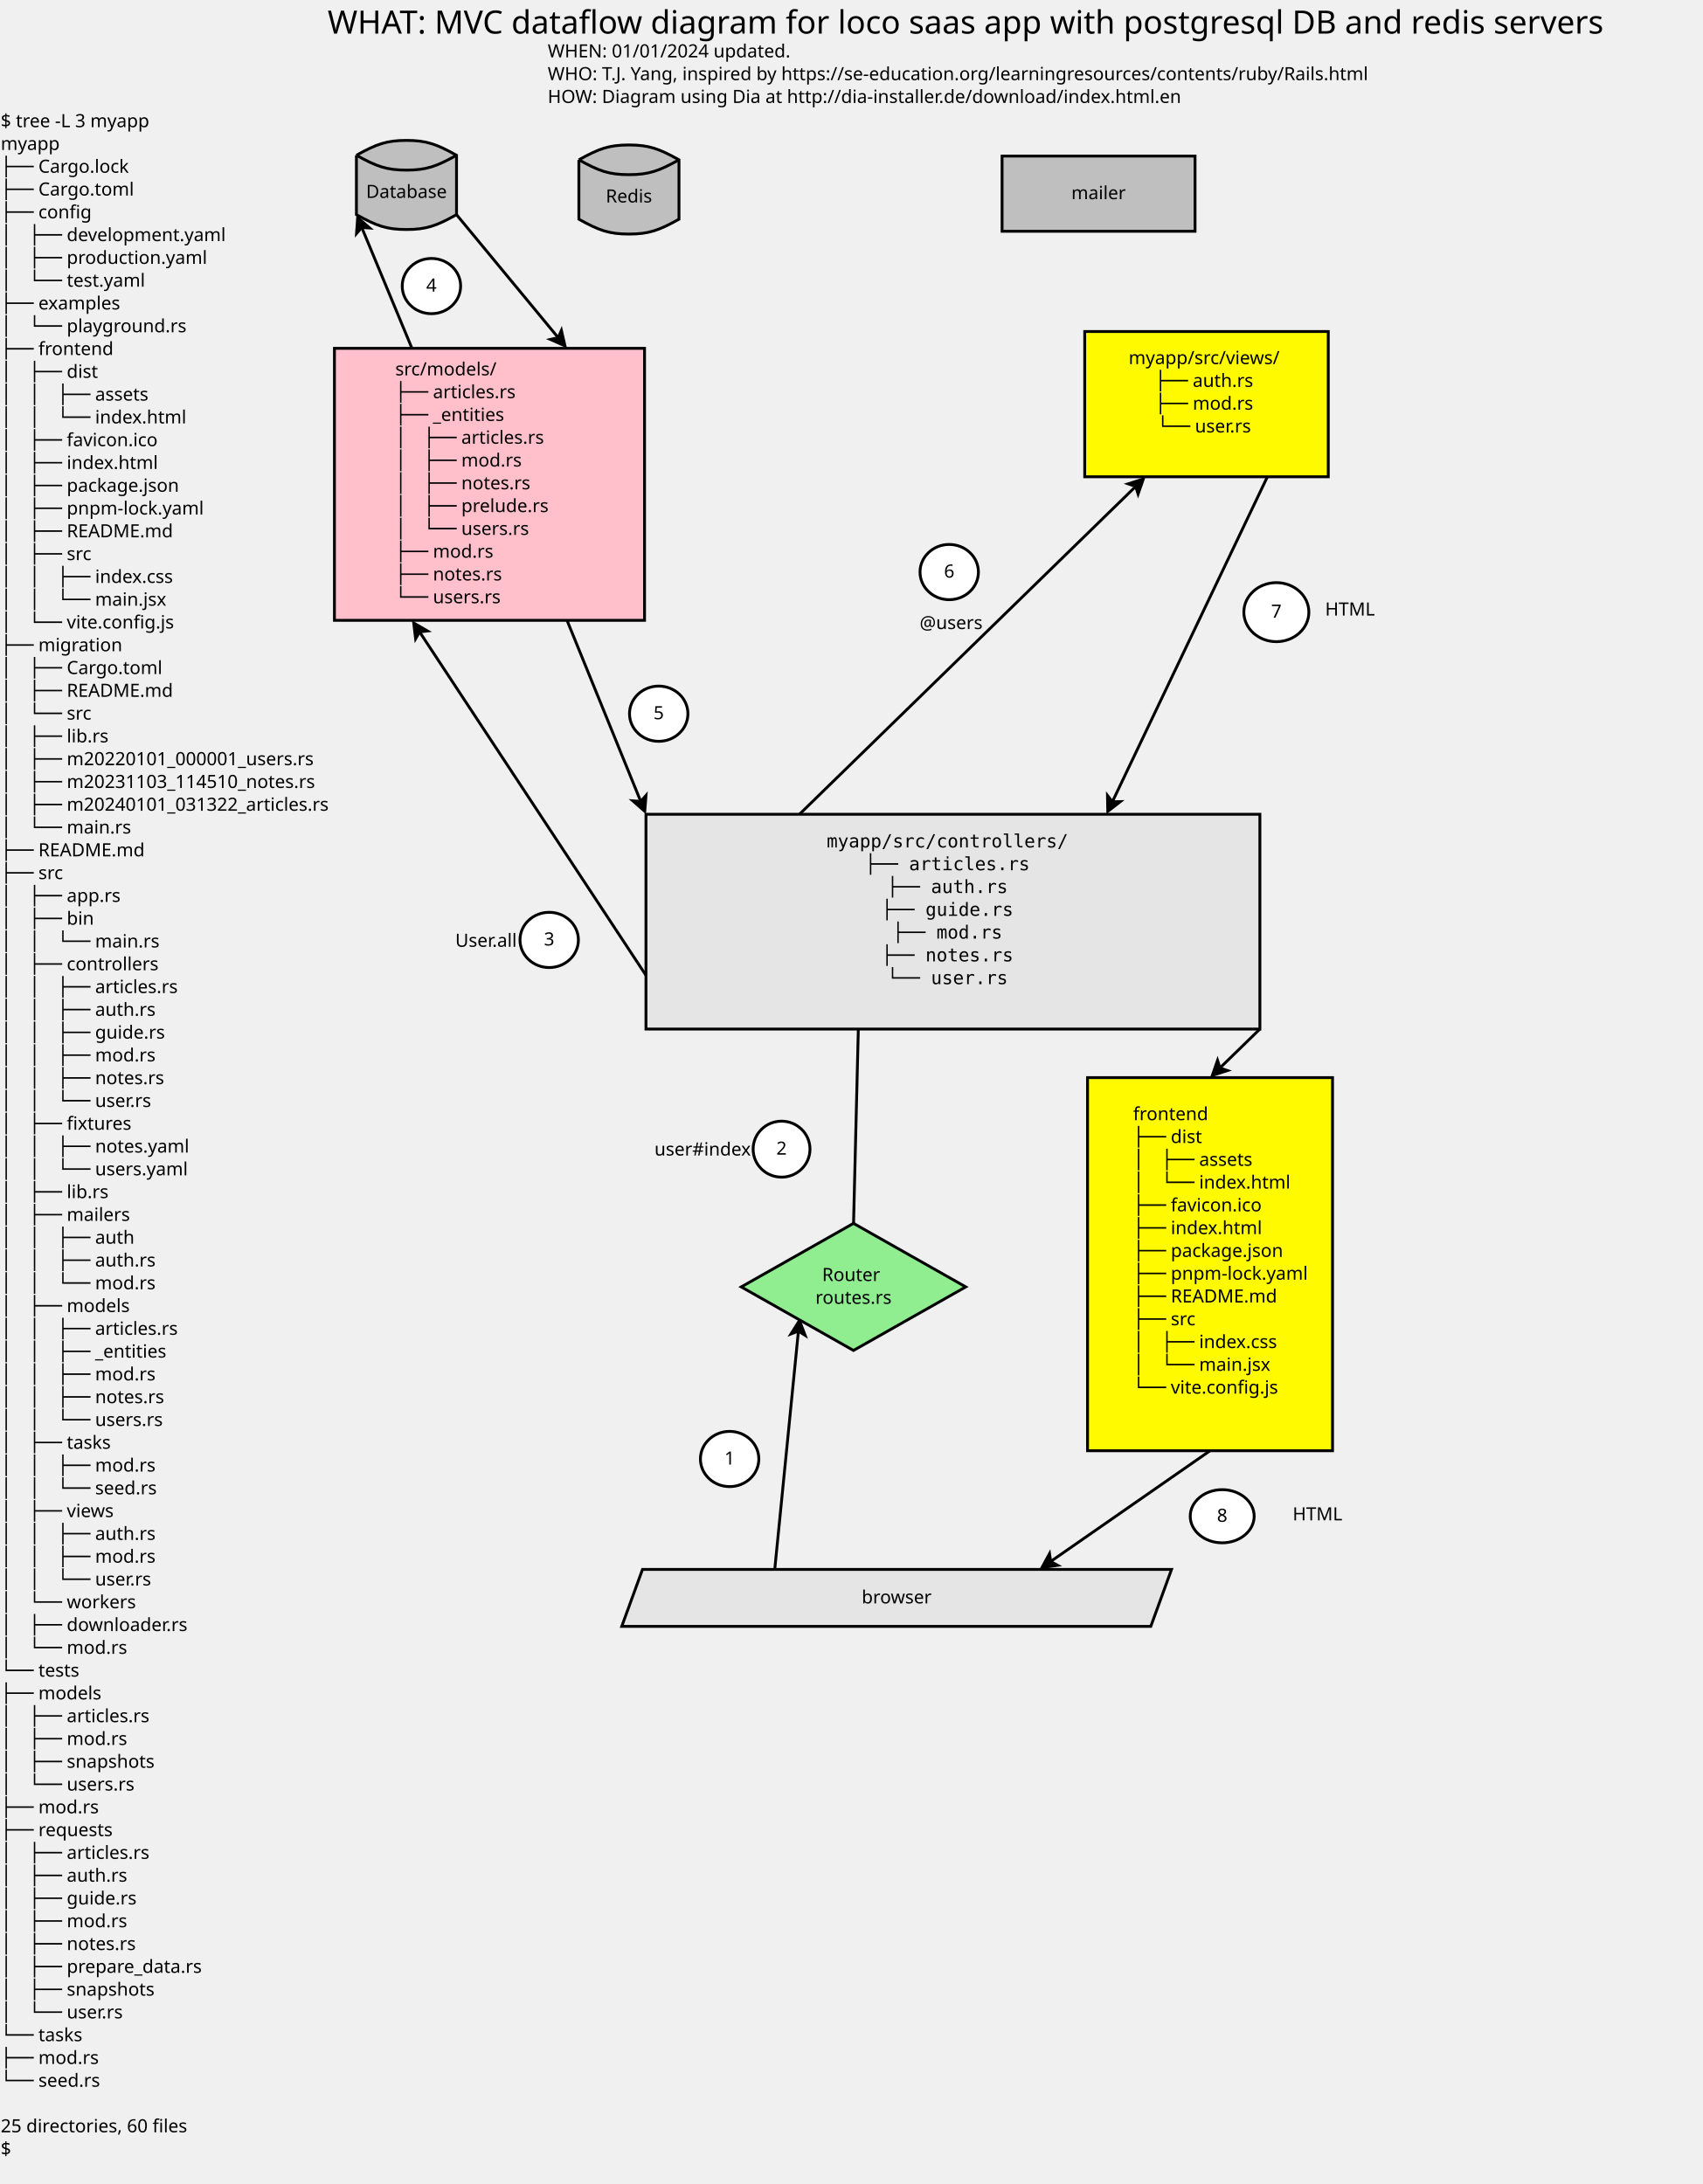
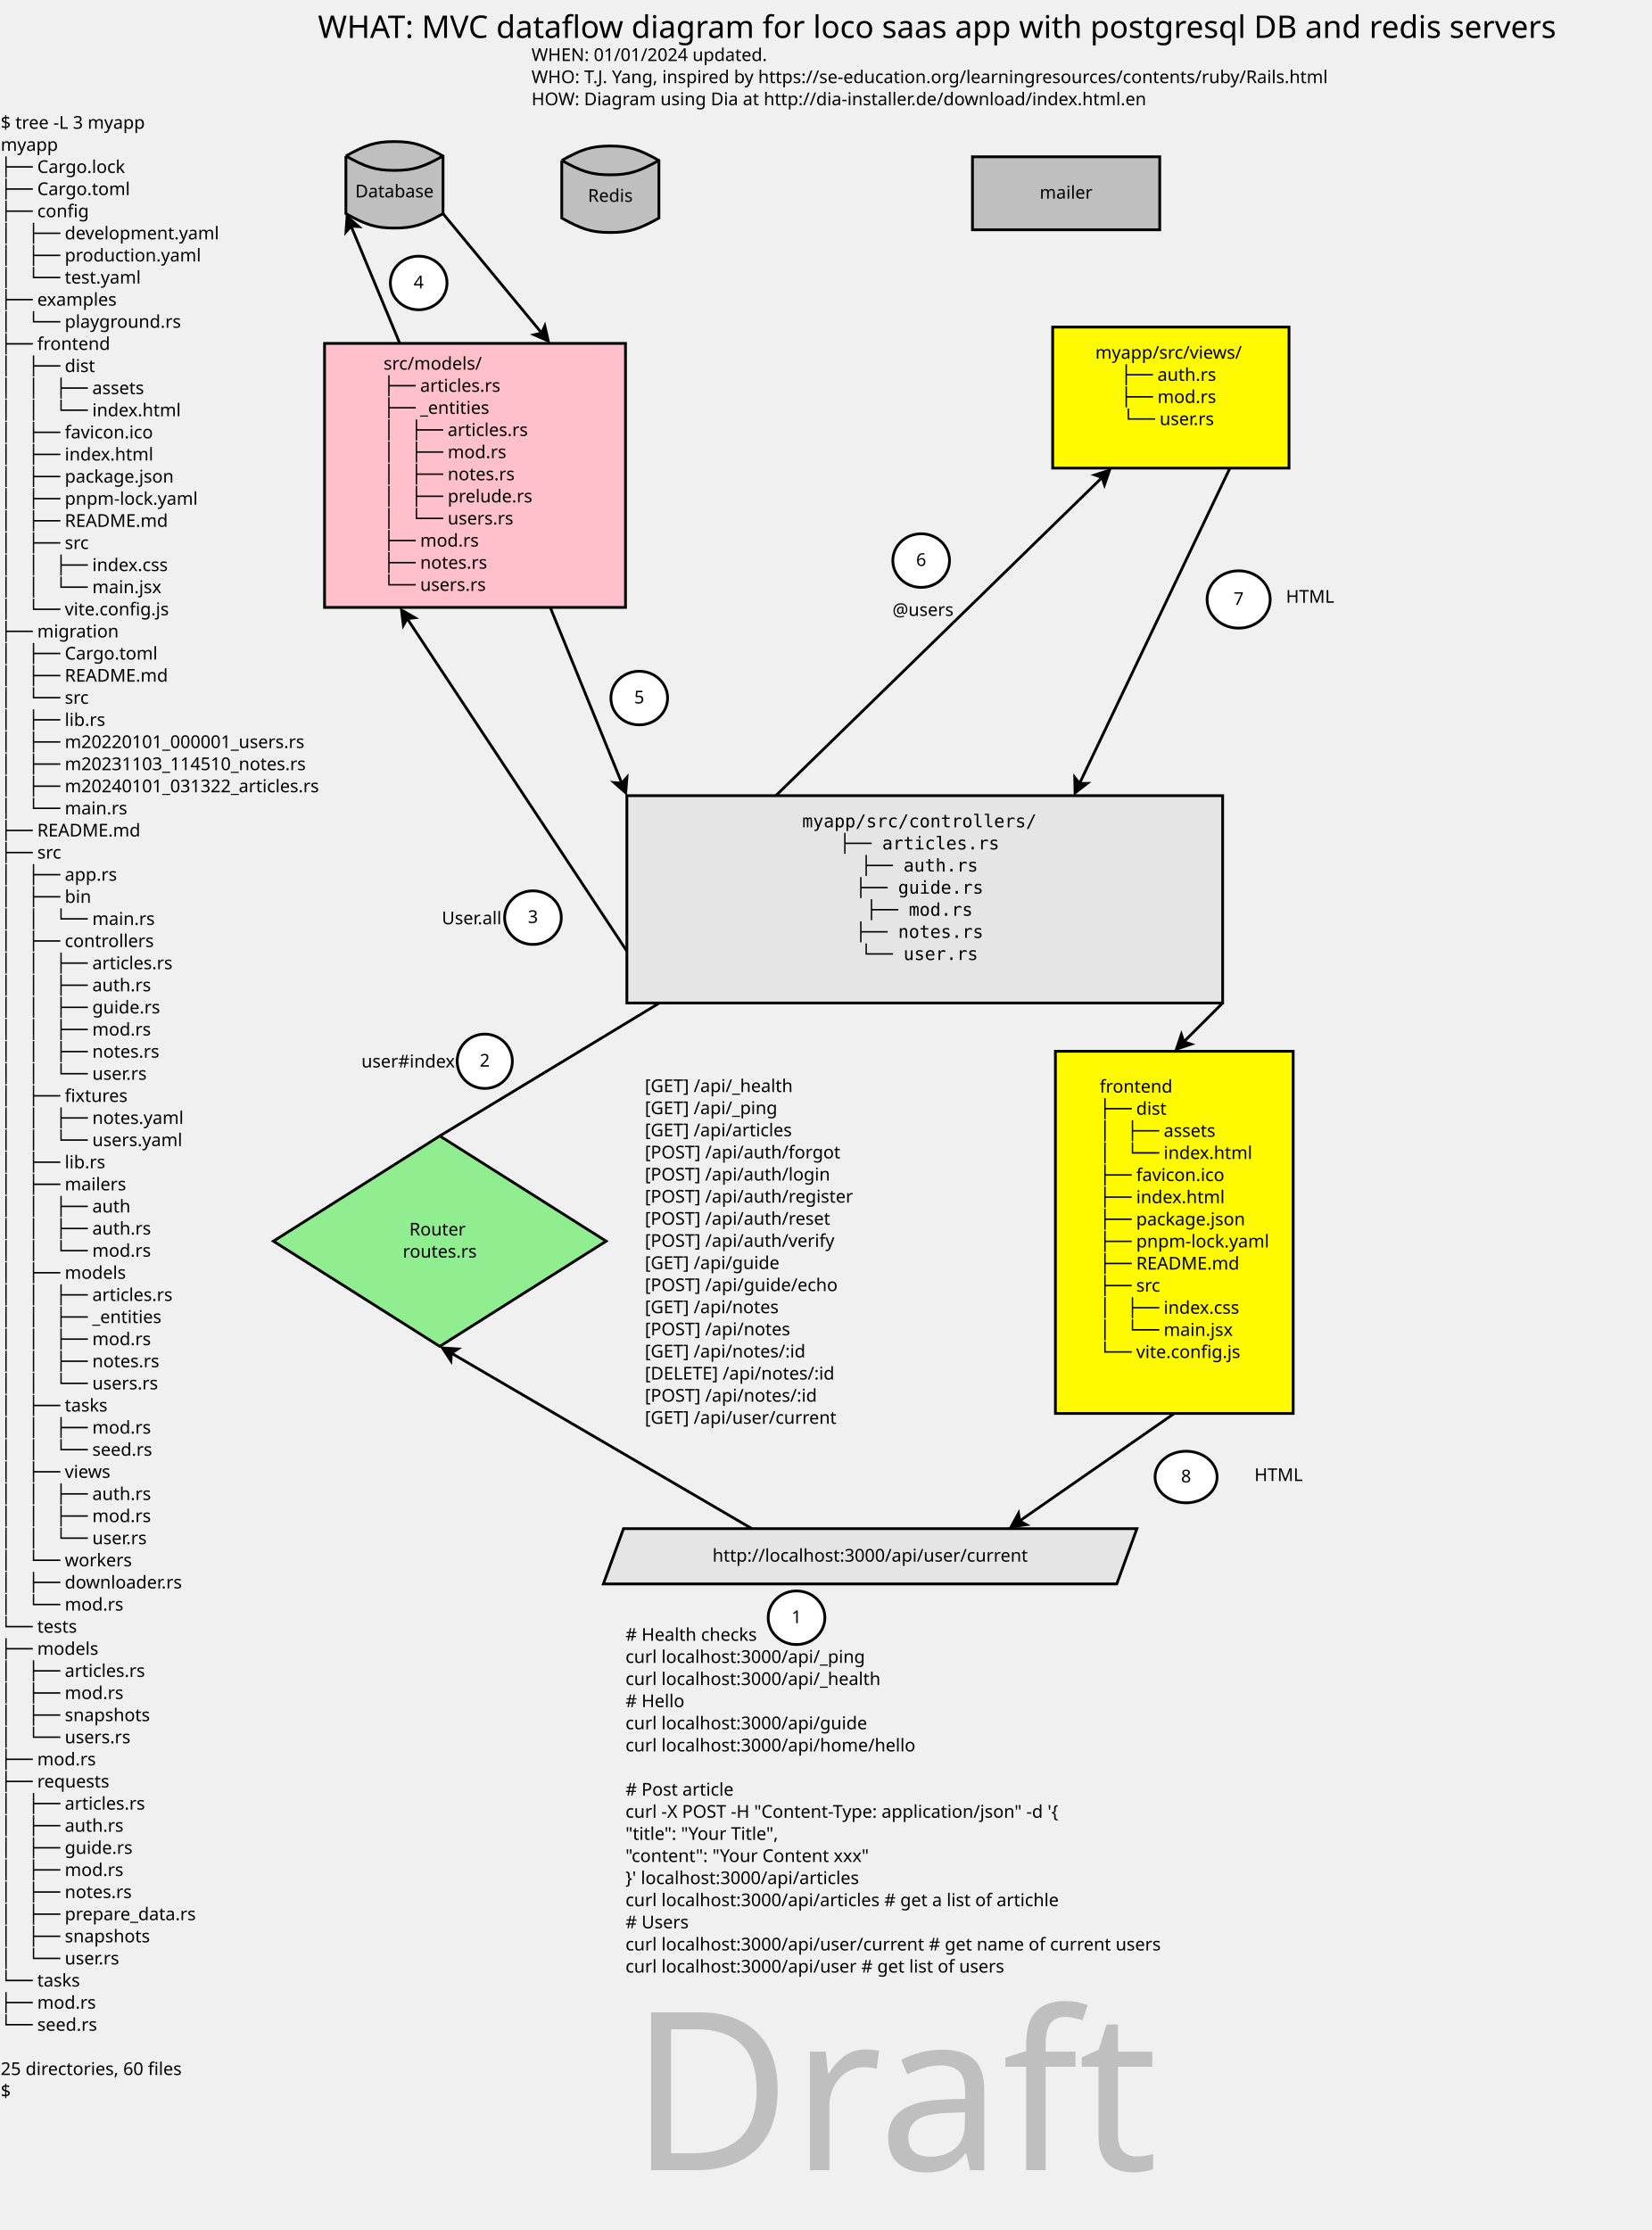
- <svg xmlns="http://www.w3.org/2000/svg" width="60cm" height="77cm" viewBox="156 84 1195 1530">
+ <svg xmlns="http://www.w3.org/2000/svg" width="60cm" height="81cm" viewBox="156 84 1195 1602">
  <g>
    <path style="fill: #bfbfbf" d="M 406.226 191.228 C 420.281,183.407 427.308,180.8 441.363,180.8 C 455.418,180.8 462.446,183.407 476.5,191.228 L 476.5,232.94 C 462.446,240.762 455.418,243.369 441.363,243.369 C 427.308,243.369 420.281,240.762 406.226,232.94 L 406.226,191.228z" />
    <path style="fill: none; fill-opacity:0; stroke-width: 2; stroke: #000000" d="M 406.226 191.228 C 420.281,183.407 427.308,180.8 441.363,180.8 C 455.418,180.8 462.446,183.407 476.5,191.228 L 476.5,232.94 C 462.446,240.762 455.418,243.369 441.363,243.369 C 427.308,243.369 420.281,240.762 406.226,232.94 L 406.226,191.228" />
    <path style="fill: none; fill-opacity:0; stroke-width: 2; stroke: #000000" d="M 406.226 191.228 C 420.281,199.049 427.308,201.656 441.363,201.656 C 455.418,201.656 462.446,199.049 476.5,191.228" />
    <text font-size="12.8" style="fill: #000000;text-anchor:middle;font-family:sans-serif;font-style:normal;font-weight:normal" x="441.363" y="221.18">
      <tspan x="441.363" y="221.18">Database</tspan>
    </text>
  </g>
  <g>
-     <line style="fill: none; fill-opacity:0; stroke-width: 2; stroke: #000000" x1="699.912" y1="1184.24" x2="716.522" y2="1016.9" />
-     <polygon style="fill: #000000" points="717.263,1009.43 721.251,1019.88 716.522,1016.9 711.3,1018.89 " />
-     <polygon style="fill: none; fill-opacity:0; stroke-width: 2; stroke: #000000" points="717.263,1009.43 721.251,1019.88 716.522,1016.9 711.3,1018.89 " />
+     <line style="fill: none; fill-opacity:0; stroke-width: 2; stroke: #000000" x1="699.912" y1="1184.24" x2="482.547" y2="1057.3" />
+     <polygon style="fill: #000000" points="476.071,1053.52 487.228,1054.24 482.547,1057.3 482.185,1062.88 " />
+     <polygon style="fill: none; fill-opacity:0; stroke-width: 2; stroke: #000000" points="476.071,1053.52 487.228,1054.24 482.547,1057.3 482.185,1062.88 " />
  </g>
  <g>
    <line style="fill: none; fill-opacity:0; stroke-width: 2; stroke: #000000" x1="445.218" y1="326.8" x2="409.961" y2="241.931" />
    <polygon style="fill: #000000" points="407.084,235.005 415.538,242.322 409.961,241.931 406.303,246.158 " />
    <polygon style="fill: none; fill-opacity:0; stroke-width: 2; stroke: #000000" points="407.084,235.005 415.538,242.322 409.961,241.931 406.303,246.158 " />
  </g>
  <g>
-     <line style="fill: none; fill-opacity:0; stroke-width: 2; stroke: #000000" x1="755.186" y1="943.162" x2="760.261" y2="736.533" />
-     <polygon style="fill: #000000" points="760.445,729.035 765.198,739.155 760.261,736.533 755.201,738.91 " />
-     <polygon style="fill: none; fill-opacity:0; stroke-width: 2; stroke: #000000" points="760.445,729.035 765.198,739.155 760.261,736.533 755.201,738.91 " />
-   </g>
-   <g>
-     <rect style="fill: #e5e5e5" x="609.5" y="653.984" width="431" height="150.816" />
-     <rect style="fill: none; fill-opacity:0; stroke-width: 2; stroke: #000000" x="609.5" y="653.984" width="431" height="150.816" />
-     <text font-size="12.8" style="fill: #000000;text-anchor:middle;font-family:Consolas;font-style:normal;font-weight:normal" x="825" y="677.273">
-       <tspan x="825" y="677.273">myapp/src/controllers/</tspan>
-       <tspan x="825" y="693.273">     ├── articles.rs</tspan>
-       <tspan x="825" y="709.273"> ├── auth.rs</tspan>
-       <tspan x="825" y="725.273">  ├── guide.rs</tspan>
-       <tspan x="825" y="741.273">├── mod.rs</tspan>
-       <tspan x="825" y="757.273">  ├── notes.rs</tspan>
-       <tspan x="825" y="773.273"> └── user.rs</tspan>
-       <tspan x="825" y="789.273" />
+     <line style="fill: none; fill-opacity:0; stroke-width: 2; stroke: #000000" x1="474.14" y1="900.162" x2="752.171" y2="731.842" />
+     <polygon style="fill: #000000" points="758.587,727.958 752.622,737.414 752.171,731.842 747.443,728.86 " />
+     <polygon style="fill: none; fill-opacity:0; stroke-width: 2; stroke: #000000" points="758.587,727.958 752.622,737.414 752.171,731.842 747.443,728.86 " />
+   </g>
+   <g>
+     <rect style="fill: #e5e5e5" x="609.5" y="653.984" width="431" height="150" />
+     <rect style="fill: none; fill-opacity:0; stroke-width: 2; stroke: #000000" x="609.5" y="653.984" width="431" height="150" />
+     <text font-size="12.8" style="fill: #000000;text-anchor:middle;font-family:Consolas;font-style:normal;font-weight:normal" x="825" y="676.865">
+       <tspan x="825" y="676.865">myapp/src/controllers/</tspan>
+       <tspan x="825" y="692.865">     ├── articles.rs</tspan>
+       <tspan x="825" y="708.865"> ├── auth.rs</tspan>
+       <tspan x="825" y="724.865">  ├── guide.rs</tspan>
+       <tspan x="825" y="740.865">├── mod.rs</tspan>
+       <tspan x="825" y="756.865">  ├── notes.rs</tspan>
+       <tspan x="825" y="772.865"> └── user.rs</tspan>
+       <tspan x="825" y="788.865" />
    </text>
  </g>
  <g>
    <rect style="fill: #fffa00" x="917.528" y="314.996" width="170.972" height="102" />
    <rect style="fill: none; fill-opacity:0; stroke-width: 2; stroke: #000000" x="917.528" y="314.996" width="170.972" height="102" />
    <text font-size="12.8" style="fill: #000000;text-anchor:middle;font-family:sans-serif;font-style:normal;font-weight:normal" x="1003.01" y="337.877">
      <tspan x="1003.01" y="337.877">myapp/src/views/</tspan>
      <tspan x="1003.01" y="353.877">├── auth.rs</tspan>
      <tspan x="1003.01" y="369.877">├── mod.rs</tspan>
      <tspan x="1003.01" y="385.877">└── user.rs</tspan>
      <tspan x="1003.01" y="401.877" />
    </text>
  </g>
  <g>
-     <polygon style="fill: #90ee90" points="755.187,941.237 833.994,985.86 755.187,1030.48 676.38,985.86 " />
-     <polygon style="fill: none; fill-opacity:0; stroke-width: 2; stroke: #000000" points="755.187,941.237 833.994,985.86 755.187,1030.48 676.38,985.86 " />
-     <text font-size="12.8" style="fill: #000000;text-anchor:middle;font-family:sans-serif;font-style:normal;font-weight:normal" x="755.187" y="981.741">
-       <tspan x="755.187" y="981.741">Router</tspan>
-       <tspan x="755.187" y="997.741">routes.rs</tspan>
+     <polygon style="fill: #90ee90" points="474.14,900.162 594.5,976.277 474.14,1052.39 353.78,976.277 " />
+     <polygon style="fill: none; fill-opacity:0; stroke-width: 2; stroke: #000000" points="474.14,900.162 594.5,976.277 474.14,1052.39 353.78,976.277 " />
+     <text font-size="12.8" style="fill: #000000;text-anchor:middle;font-family:sans-serif;font-style:normal;font-weight:normal" x="474.14" y="972.158">
+       <tspan x="474.14" y="972.158">Router</tspan>
+       <tspan x="474.14" y="988.158">routes.rs</tspan>
    </text>
  </g>
  <g>
    <line style="fill: none; fill-opacity:0; stroke-width: 2; stroke: #000000" x1="1005.5" y1="1100.9" x2="893.612" y2="1178.68" />
    <polygon style="fill: #000000" points="887.454,1182.96 892.811,1173.15 893.612,1178.68 898.519,1181.36 " />
    <polygon style="fill: none; fill-opacity:0; stroke-width: 2; stroke: #000000" points="887.454,1182.96 892.811,1173.15 893.612,1178.68 898.519,1181.36 " />
  </g>
  <g>
    <line style="fill: none; fill-opacity:0; stroke-width: 2; stroke: #000000" x1="717.25" y1="653.984" x2="953.302" y2="423.793" />
    <polygon style="fill: #000000" points="958.671,418.557 955.003,429.118 953.302,423.793 948.021,421.959 " />
    <polygon style="fill: none; fill-opacity:0; stroke-width: 2; stroke: #000000" points="958.671,418.557 955.003,429.118 953.302,423.793 948.021,421.959 " />
  </g>
  <g>
    <line style="fill: none; fill-opacity:0; stroke-width: 2; stroke: #000000" x1="1045.76" y1="416.996" x2="936.941" y2="645.196" />
    <polygon style="fill: #000000" points="933.712,651.966 933.503,640.787 936.941,645.196 942.53,645.091 " />
    <polygon style="fill: none; fill-opacity:0; stroke-width: 2; stroke: #000000" points="933.712,651.966 933.503,640.787 936.941,645.196 942.53,645.091 " />
  </g>
  <g>
-     <line style="fill: none; fill-opacity:0; stroke-width: 2; stroke: #000000" x1="609.5" y1="767.096" x2="450.575" y2="525.93" />
-     <polygon style="fill: #000000" points="446.448,519.667 456.126,525.266 450.575,525.93 447.776,530.768 " />
-     <polygon style="fill: none; fill-opacity:0; stroke-width: 2; stroke: #000000" points="446.448,519.667 456.126,525.266 450.575,525.93 447.776,530.768 " />
-   </g>
-   <g>
-     <ellipse style="fill: #ffffff" cx="668.226" cy="1106.7" rx="20.498" ry="19.387" />
-     <ellipse style="fill: none; fill-opacity:0; stroke-width: 2; stroke: #000000" cx="668.226" cy="1106.7" rx="20.498" ry="19.387" />
-     <text font-size="12.8" style="fill: #000000;text-anchor:middle;font-family:sans-serif;font-style:normal;font-weight:normal" x="668.226" y="1110.59">
-       <tspan x="668.226" y="1110.59">1</tspan>
+     <line style="fill: none; fill-opacity:0; stroke-width: 2; stroke: #000000" x1="609.5" y1="766.484" x2="450.584" y2="525.924" />
+     <polygon style="fill: #000000" points="446.451,519.666 456.134,525.254 450.584,525.924 447.791,530.765 " />
+     <polygon style="fill: none; fill-opacity:0; stroke-width: 2; stroke: #000000" points="446.451,519.666 456.134,525.254 450.584,525.924 447.791,530.765 " />
+   </g>
+   <g>
+     <ellipse style="fill: #ffffff" cx="732.226" cy="1248.7" rx="20.498" ry="19.387" />
+     <ellipse style="fill: none; fill-opacity:0; stroke-width: 2; stroke: #000000" cx="732.226" cy="1248.7" rx="20.498" ry="19.387" />
+     <text font-size="12.8" style="fill: #000000;text-anchor:middle;font-family:sans-serif;font-style:normal;font-weight:normal" x="732.226" y="1252.59">
+       <tspan x="732.226" y="1252.59">1</tspan>
    </text>
  </g>
  <g>
    <ellipse style="fill: #ffffff" cx="458.886" cy="283.082" rx="20.498" ry="19.387" />
    <ellipse style="fill: none; fill-opacity:0; stroke-width: 2; stroke: #000000" cx="458.886" cy="283.082" rx="20.498" ry="19.387" />
    <text font-size="12.8" style="fill: #000000;text-anchor:middle;font-family:sans-serif;font-style:normal;font-weight:normal" x="458.886" y="286.963">
      <tspan x="458.886" y="286.963">4</tspan>
    </text>
  </g>
  <g>
    <ellipse style="fill: #ffffff" cx="618.444" cy="583.37" rx="20.498" ry="19.387" />
    <ellipse style="fill: none; fill-opacity:0; stroke-width: 2; stroke: #000000" cx="618.444" cy="583.37" rx="20.498" ry="19.387" />
    <text font-size="12.8" style="fill: #000000;text-anchor:middle;font-family:sans-serif;font-style:normal;font-weight:normal" x="618.444" y="587.251">
      <tspan x="618.444" y="587.251">5</tspan>
    </text>
  </g>
  <g>
    <polygon style="fill: #e5e5e5" points="607.059,1184.24 978.47,1184.24 963.911,1224.24 592.5,1224.24 " />
    <polygon style="fill: none; fill-opacity:0; stroke-width: 2; stroke: #000000" points="607.059,1184.24 978.47,1184.24 963.911,1224.24 592.5,1224.24 " />
    <text font-size="12.8" style="fill: #000000;text-anchor:middle;font-family:sans-serif;font-style:normal;font-weight:normal" x="785.485" y="1208.12">
-       <tspan x="785.485" y="1208.12">browser</tspan>
+       <tspan x="785.485" y="1208.12">http://localhost:3000/api/user/current</tspan>
    </text>
  </g>
  <g>
    <line style="fill: none; fill-opacity:0; stroke-width: 2; stroke: #000000" x1="554.074" y1="517.8" x2="605.83" y2="644.966" />
    <polygon style="fill: #000000" points="608.657,651.913 600.256,644.535 605.83,644.966 609.519,640.766 " />
    <polygon style="fill: none; fill-opacity:0; stroke-width: 2; stroke: #000000" points="608.657,651.913 600.256,644.535 605.83,644.966 609.519,640.766 " />
  </g>
  <g>
    <line style="fill: none; fill-opacity:0; stroke-width: 2; stroke: #000000" x1="476.5" y1="232.94" x2="547.871" y2="319.295" />
    <polygon style="fill: #000000" points="552.649,325.076 542.425,320.554 547.871,319.295 550.133,314.183 " />
    <polygon style="fill: none; fill-opacity:0; stroke-width: 2; stroke: #000000" points="552.649,325.076 542.425,320.554 547.871,319.295 550.133,314.183 " />
  </g>
  <text font-size="12.8" style="fill: #000000;text-anchor:start;font-family:sans-serif;font-style:normal;font-weight:normal" x="540.512" y="122.5">
    <tspan x="540.512" y="122.5">WHEN:  01/01/2024 updated.</tspan>
    <tspan x="540.512" y="138.5">WHO:  T.J. Yang, inspired by https://se-education.org/learningresources/contents/ruby/Rails.html</tspan>
    <tspan x="540.512" y="154.5">HOW: Diagram using Dia at http://dia-installer.de/download/index.html.en</tspan>
    <tspan x="540.512" y="170.5" />
  </text>
  <g>
    <g>
-       <ellipse style="fill: #ffffff" cx="704.688" cy="889.133" rx="19.959" ry="19.65" />
-       <ellipse style="fill: none; fill-opacity:0; stroke-width: 2; stroke: #000000" cx="704.688" cy="889.133" rx="19.959" ry="19.65" />
-       <text font-size="12.8" style="fill: #000000;text-anchor:middle;font-family:sans-serif;font-style:normal;font-weight:normal" x="704.688" y="893.014">
-         <tspan x="704.688" y="893.014">2</tspan>
-       </text>
-     </g>
-     <text font-size="12.8" style="fill: #000000;text-anchor:start;font-family:sans-serif;font-style:normal;font-weight:normal" x="615.45" y="893.61">
-       <tspan x="615.45" y="893.61">user#index</tspan>
+       <ellipse style="fill: #ffffff" cx="506.688" cy="846.133" rx="19.959" ry="19.65" />
+       <ellipse style="fill: none; fill-opacity:0; stroke-width: 2; stroke: #000000" cx="506.688" cy="846.133" rx="19.959" ry="19.65" />
+       <text font-size="12.8" style="fill: #000000;text-anchor:middle;font-family:sans-serif;font-style:normal;font-weight:normal" x="506.688" y="850.014">
+         <tspan x="506.688" y="850.014">2</tspan>
+       </text>
+     </g>
+     <text font-size="12.8" style="fill: #000000;text-anchor:start;font-family:sans-serif;font-style:normal;font-weight:normal" x="417.45" y="850.61">
+       <tspan x="417.45" y="850.61">user#index</tspan>
    </text>
  </g>
  <text font-size="12.8" style="fill: #000000;text-anchor:start;font-family:sans-serif;font-style:normal;font-weight:normal" x="156.5" y="171.513">
    <tspan x="156.5" y="171.513">$ tree -L 3 myapp</tspan>
    <tspan x="156.5" y="187.513">myapp</tspan>
    <tspan x="156.5" y="203.513">├── Cargo.lock</tspan>
    <tspan x="156.5" y="219.513">├── Cargo.toml</tspan>
    <tspan x="156.5" y="235.513">├── config</tspan>
    <tspan x="156.5" y="251.513">│   ├── development.yaml</tspan>
    <tspan x="156.5" y="267.513">│   ├── production.yaml</tspan>
    <tspan x="156.5" y="283.513">│   └── test.yaml</tspan>
    <tspan x="156.5" y="299.513">├── examples</tspan>
    <tspan x="156.5" y="315.513">│   └── playground.rs</tspan>
    <tspan x="156.5" y="331.513">├── frontend</tspan>
    <tspan x="156.5" y="347.513">│   ├── dist</tspan>
    <tspan x="156.5" y="363.513">│   │   ├── assets</tspan>
    <tspan x="156.5" y="379.513">│   │   └── index.html</tspan>
    <tspan x="156.5" y="395.513">│   ├── favicon.ico</tspan>
    <tspan x="156.5" y="411.513">│   ├── index.html</tspan>
    <tspan x="156.5" y="427.513">│   ├── package.json</tspan>
    <tspan x="156.5" y="443.513">│   ├── pnpm-lock.yaml</tspan>
    <tspan x="156.5" y="459.513">│   ├── README.md</tspan>
    <tspan x="156.5" y="475.513">│   ├── src</tspan>
    <tspan x="156.5" y="491.513">│   │   ├── index.css</tspan>
    <tspan x="156.5" y="507.513">│   │   └── main.jsx</tspan>
    <tspan x="156.5" y="523.513">│   └── vite.config.js</tspan>
    <tspan x="156.5" y="539.513">├── migration</tspan>
    <tspan x="156.5" y="555.513">│   ├── Cargo.toml</tspan>
    <tspan x="156.5" y="571.513">│   ├── README.md</tspan>
    <tspan x="156.5" y="587.513">│   └── src</tspan>
    <tspan x="156.5" y="603.513">│       ├── lib.rs</tspan>
    <tspan x="156.5" y="619.513">│       ├── m20220101_000001_users.rs</tspan>
    <tspan x="156.5" y="635.513">│       ├── m20231103_114510_notes.rs</tspan>
    <tspan x="156.5" y="651.513">│       ├── m20240101_031322_articles.rs</tspan>
    <tspan x="156.5" y="667.513">│       └── main.rs</tspan>
    <tspan x="156.5" y="683.513">├── README.md</tspan>
    <tspan x="156.5" y="699.513">├── src</tspan>
    <tspan x="156.5" y="715.513">│   ├── app.rs</tspan>
    <tspan x="156.5" y="731.513">│   ├── bin</tspan>
    <tspan x="156.5" y="747.513">│   │   └── main.rs</tspan>
    <tspan x="156.5" y="763.513">│   ├── controllers</tspan>
    <tspan x="156.5" y="779.513">│   │   ├── articles.rs</tspan>
    <tspan x="156.5" y="795.513">│   │   ├── auth.rs</tspan>
    <tspan x="156.5" y="811.513">│   │   ├── guide.rs</tspan>
    <tspan x="156.5" y="827.513">│   │   ├── mod.rs</tspan>
    <tspan x="156.5" y="843.513">│   │   ├── notes.rs</tspan>
    <tspan x="156.5" y="859.513">│   │   └── user.rs</tspan>
    <tspan x="156.5" y="875.513">│   ├── fixtures</tspan>
    <tspan x="156.5" y="891.513">│   │   ├── notes.yaml</tspan>
    <tspan x="156.5" y="907.513">│   │   └── users.yaml</tspan>
    <tspan x="156.5" y="923.513">│   ├── lib.rs</tspan>
    <tspan x="156.5" y="939.513">│   ├── mailers</tspan>
    <tspan x="156.5" y="955.513">│   │   ├── auth</tspan>
    <tspan x="156.5" y="971.513">│   │   ├── auth.rs</tspan>
    <tspan x="156.5" y="987.513">│   │   └── mod.rs</tspan>
    <tspan x="156.5" y="1003.51">│   ├── models</tspan>
    <tspan x="156.5" y="1019.51">│   │   ├── articles.rs</tspan>
    <tspan x="156.5" y="1035.51">│   │   ├── _entities</tspan>
    <tspan x="156.5" y="1051.51">│   │   ├── mod.rs</tspan>
    <tspan x="156.5" y="1067.51">│   │   ├── notes.rs</tspan>
    <tspan x="156.5" y="1083.51">│   │   └── users.rs</tspan>
    <tspan x="156.5" y="1099.51">│   ├── tasks</tspan>
    <tspan x="156.5" y="1115.51">│   │   ├── mod.rs</tspan>
    <tspan x="156.5" y="1131.51">│   │   └── seed.rs</tspan>
    <tspan x="156.5" y="1147.51">│   ├── views</tspan>
    <tspan x="156.5" y="1163.51">│   │   ├── auth.rs</tspan>
    <tspan x="156.5" y="1179.51">│   │   ├── mod.rs</tspan>
    <tspan x="156.5" y="1195.51">│   │   └── user.rs</tspan>
    <tspan x="156.5" y="1211.51">│   └── workers</tspan>
    <tspan x="156.5" y="1227.51">│       ├── downloader.rs</tspan>
    <tspan x="156.5" y="1243.51">│       └── mod.rs</tspan>
    <tspan x="156.5" y="1259.51">└── tests</tspan>
    <tspan x="156.5" y="1275.51">    ├── models</tspan>
    <tspan x="156.5" y="1291.51">    │   ├── articles.rs</tspan>
    <tspan x="156.5" y="1307.51">    │   ├── mod.rs</tspan>
    <tspan x="156.5" y="1323.51">    │   ├── snapshots</tspan>
    <tspan x="156.5" y="1339.51">    │   └── users.rs</tspan>
    <tspan x="156.5" y="1355.51">    ├── mod.rs</tspan>
    <tspan x="156.5" y="1371.51">    ├── requests</tspan>
    <tspan x="156.5" y="1387.51">    │   ├── articles.rs</tspan>
    <tspan x="156.5" y="1403.51">    │   ├── auth.rs</tspan>
    <tspan x="156.5" y="1419.51">    │   ├── guide.rs</tspan>
    <tspan x="156.5" y="1435.51">    │   ├── mod.rs</tspan>
    <tspan x="156.5" y="1451.51">    │   ├── notes.rs</tspan>
    <tspan x="156.5" y="1467.51">    │   ├── prepare_data.rs</tspan>
    <tspan x="156.5" y="1483.51">    │   ├── snapshots</tspan>
    <tspan x="156.5" y="1499.51">    │   └── user.rs</tspan>
    <tspan x="156.5" y="1515.51">    └── tasks</tspan>
    <tspan x="156.5" y="1531.51">        ├── mod.rs</tspan>
    <tspan x="156.5" y="1547.51">        └── seed.rs</tspan>
    <tspan x="156.5" y="1563.51" />
    <tspan x="156.5" y="1579.51">25 directories, 60 files</tspan>
    <tspan x="156.5" y="1595.51">$</tspan>
    <tspan x="156.5" y="1611.51" />
  </text>
  <g>
    <path style="fill: #bfbfbf" d="M 562.4 194.428 C 576.455,186.607 583.482,184 597.537,184 C 611.592,184 618.62,186.607 632.674,194.428 L 632.674,236.14 C 618.62,243.962 611.592,246.569 597.537,246.569 C 583.482,246.569 576.455,243.962 562.4,236.14 L 562.4,194.428z" />
    <path style="fill: none; fill-opacity:0; stroke-width: 2; stroke: #000000" d="M 562.4 194.428 C 576.455,186.607 583.482,184 597.537,184 C 611.592,184 618.62,186.607 632.674,194.428 L 632.674,236.14 C 618.62,243.962 611.592,246.569 597.537,246.569 C 583.482,246.569 576.455,243.962 562.4,236.14 L 562.4,194.428" />
    <path style="fill: none; fill-opacity:0; stroke-width: 2; stroke: #000000" d="M 562.4 194.428 C 576.455,202.249 583.482,204.856 597.537,204.856 C 611.592,204.856 618.62,202.249 632.674,194.428" />
    <text font-size="12.8" style="fill: #000000;text-anchor:middle;font-family:sans-serif;font-style:normal;font-weight:normal" x="597.537" y="224.38">
      <tspan x="597.537" y="224.38">Redis</tspan>
    </text>
  </g>
  <g>
    <rect style="fill: #bfbfbf" x="859.5" y="191.8" width="135.472" height="52.807" />
    <rect style="fill: none; fill-opacity:0; stroke-width: 2; stroke: #000000" x="859.5" y="191.8" width="135.472" height="52.807" />
    <text font-size="12.8" style="fill: #000000;text-anchor:middle;font-family:sans-serif;font-style:normal;font-weight:normal" x="927.236" y="222.085">
      <tspan x="927.236" y="222.085">mailer</tspan>
    </text>
  </g>
  <g>
-     <line style="fill: none; fill-opacity:0; stroke-width: 2; stroke: #000000" x1="1040.5" y1="804.8" x2="1012.47" y2="832.106" />
-     <polygon style="fill: #000000" points="1007.1,837.34 1010.77,826.78 1012.47,832.106 1017.75,833.942 " />
-     <polygon style="fill: none; fill-opacity:0; stroke-width: 2; stroke: #000000" points="1007.1,837.34 1010.77,826.78 1012.47,832.106 1017.75,833.942 " />
+     <line style="fill: none; fill-opacity:0; stroke-width: 2; stroke: #000000" x1="1040.5" y1="803.984" x2="1012.39" y2="832.024" />
+     <polygon style="fill: #000000" points="1007.08,837.321 1010.63,826.718 1012.39,832.024 1017.69,833.798 " />
+     <polygon style="fill: none; fill-opacity:0; stroke-width: 2; stroke: #000000" points="1007.08,837.321 1010.63,826.718 1012.39,832.024 1017.69,833.798 " />
  </g>
  <g>
    <text font-size="12.8" style="fill: #000000;text-anchor:start;font-family:sans-serif;font-style:normal;font-weight:normal" x="933.772" y="1088.05">
      <tspan x="933.772" y="1088.05">HTML</tspan>
    </text>
    <g>
      <rect style="fill: #fffa00" x="919.5" y="838.9" width="172" height="262" />
      <rect style="fill: none; fill-opacity:0; stroke-width: 2; stroke: #000000" x="919.5" y="838.9" width="172" height="262" />
      <text font-size="12.8" style="fill: #000000;text-anchor:middle;font-family:sans-serif;font-style:normal;font-weight:normal" x="1005.5" y="861.781">
        <tspan x="1005.5" y="861.781" />
        <tspan x="1005.5" y="877.781" />
        <tspan x="1005.5" y="893.781" />
        <tspan x="1005.5" y="909.781" />
        <tspan x="1005.5" y="925.781" />
        <tspan x="1005.5" y="941.781" />
        <tspan x="1005.5" y="957.781" />
        <tspan x="1005.5" y="973.781" />
        <tspan x="1005.5" y="989.781" />
        <tspan x="1005.5" y="1005.78" />
        <tspan x="1005.5" y="1021.78" />
        <tspan x="1005.5" y="1037.78" />
        <tspan x="1005.5" y="1053.78" />
        <tspan x="1005.5" y="1069.78" />
        <tspan x="1005.5" y="1085.78" />
      </text>
    </g>
    <text font-size="12.8" style="fill: #000000;text-anchor:start;font-family:sans-serif;font-style:normal;font-weight:normal" x="951.5" y="868.8">
      <tspan x="951.5" y="868.8">frontend</tspan>
      <tspan x="951.5" y="884.8">├── dist</tspan>
      <tspan x="951.5" y="900.8">│   ├── assets</tspan>
      <tspan x="951.5" y="916.8">│   └── index.html</tspan>
      <tspan x="951.5" y="932.8">├── favicon.ico</tspan>
      <tspan x="951.5" y="948.8">├── index.html</tspan>
      <tspan x="951.5" y="964.8">├── package.json</tspan>
      <tspan x="951.5" y="980.8">├── pnpm-lock.yaml</tspan>
      <tspan x="951.5" y="996.8">├── README.md</tspan>
      <tspan x="951.5" y="1012.8">├── src</tspan>
      <tspan x="951.5" y="1028.8">│   ├── index.css</tspan>
      <tspan x="951.5" y="1044.8">│   └── main.jsx</tspan>
      <tspan x="951.5" y="1060.8">└── vite.config.js</tspan>
      <tspan x="951.5" y="1076.8" />
    </text>
  </g>
  <g>
    <g>
      <ellipse style="fill: #ffffff" cx="1052.06" cy="512.055" rx="22.819" ry="20.725" />
      <ellipse style="fill: none; fill-opacity:0; stroke-width: 2; stroke: #000000" cx="1052.06" cy="512.055" rx="22.819" ry="20.725" />
      <text font-size="12.8" style="fill: #000000;text-anchor:middle;font-family:sans-serif;font-style:normal;font-weight:normal" x="1052.06" y="515.936">
        <tspan x="1052.06" y="515.936">7</tspan>
      </text>
    </g>
    <text font-size="12.8" style="fill: #000000;text-anchor:start;font-family:sans-serif;font-style:normal;font-weight:normal" x="1086.31" y="514.42">
      <tspan x="1086.31" y="514.42">HTML</tspan>
    </text>
  </g>
  <g>
    <g>
      <ellipse style="fill: #ffffff" cx="822.392" cy="483.91" rx="20.498" ry="19.387" />
      <ellipse style="fill: none; fill-opacity:0; stroke-width: 2; stroke: #000000" cx="822.392" cy="483.91" rx="20.498" ry="19.387" />
      <text font-size="12.8" style="fill: #000000;text-anchor:middle;font-family:sans-serif;font-style:normal;font-weight:normal" x="822.392" y="487.791">
        <tspan x="822.392" y="487.791">6</tspan>
      </text>
    </g>
    <text font-size="12.8" style="fill: #000000;text-anchor:start;font-family:sans-serif;font-style:normal;font-weight:normal" x="801.632" y="523.928">
      <tspan x="801.632" y="523.928">@users</tspan>
    </text>
  </g>
  <g>
    <g>
      <ellipse style="fill: #ffffff" cx="1014.04" cy="1146.9" rx="22.439" ry="18.663" />
      <ellipse style="fill: none; fill-opacity:0; stroke-width: 2; stroke: #000000" cx="1014.04" cy="1146.9" rx="22.439" ry="18.663" />
      <text font-size="12.8" style="fill: #000000;text-anchor:middle;font-family:sans-serif;font-style:normal;font-weight:normal" x="1014.04" y="1150.79">
        <tspan x="1014.04" y="1150.79">8</tspan>
      </text>
    </g>
    <text font-size="12.8" style="fill: #000000;text-anchor:start;font-family:sans-serif;font-style:normal;font-weight:normal" x="1063.5" y="1149.8">
      <tspan x="1063.5" y="1149.8">HTML</tspan>
    </text>
  </g>
  <text font-size="22.578" style="fill: #000000;text-anchor:start;font-family:sans-serif;font-style:normal;font-weight:normal" x="386" y="105.8">
    <tspan x="386" y="105.8">WHAT: MVC dataflow diagram  for loco saas app with postgresql DB and redis servers</tspan>
    <tspan x="386" y="134.022" />
    <tspan x="386" y="162.244" />
  </text>
  <g>
    <g>
      <rect style="fill: #ffc0cb" x="390.792" y="326.8" width="217.708" height="191" />
      <rect style="fill: none; fill-opacity:0; stroke-width: 2; stroke: #000000" x="390.792" y="326.8" width="217.708" height="191" />
      <text font-size="12.8" style="fill: #000000;text-anchor:middle;font-family:sans-serif;font-style:normal;font-weight:normal" x="499.646" y="426.181">
        <tspan x="499.646" y="426.181" />
      </text>
    </g>
    <text font-size="12.8" style="fill: #000000;text-anchor:start;font-family:sans-serif;font-style:normal;font-weight:normal" x="611.14" y="458.348">
      <tspan x="611.14" y="458.348" />
    </text>
    <text font-size="12.8" style="fill: #000000;text-anchor:start;font-family:sans-serif;font-style:normal;font-weight:normal" x="433.5" y="345.8">
      <tspan x="433.5" y="345.8">src/models/</tspan>
      <tspan x="433.5" y="361.8">├── articles.rs</tspan>
      <tspan x="433.5" y="377.8">├── _entities</tspan>
      <tspan x="433.5" y="393.8">│   ├── articles.rs</tspan>
      <tspan x="433.5" y="409.8">│   ├── mod.rs</tspan>
      <tspan x="433.5" y="425.8">│   ├── notes.rs</tspan>
      <tspan x="433.5" y="441.8">│   ├── prelude.rs</tspan>
      <tspan x="433.5" y="457.8">│   └── users.rs</tspan>
      <tspan x="433.5" y="473.8">├── mod.rs</tspan>
      <tspan x="433.5" y="489.8">├── notes.rs</tspan>
      <tspan x="433.5" y="505.8">└── users.rs</tspan>
    </text>
  </g>
  <g>
    <g>
      <ellipse style="fill: #ffffff" cx="541.56" cy="742.22" rx="20.498" ry="19.387" />
      <ellipse style="fill: none; fill-opacity:0; stroke-width: 2; stroke: #000000" cx="541.56" cy="742.22" rx="20.498" ry="19.387" />
      <text font-size="12.8" style="fill: #000000;text-anchor:middle;font-family:sans-serif;font-style:normal;font-weight:normal" x="541.56" y="746.101">
        <tspan x="541.56" y="746.101">3</tspan>
      </text>
    </g>
    <text font-size="12.8" style="fill: #000000;text-anchor:start;font-family:sans-serif;font-style:normal;font-weight:normal" x="475.624" y="747.038">
      <tspan x="475.624" y="747.038">User.all</tspan>
    </text>
  </g>
+   <text font-size="160" style="fill: #bfbfbf;text-anchor:start;font-family:sans-serif;font-style:normal;font-weight:normal" x="611.5" y="1648.39">
+     <tspan x="611.5" y="1648.39">Draft</tspan>
+   </text>
+   <text font-size="12.8" style="fill: #000000;text-anchor:start;font-family:sans-serif;font-style:normal;font-weight:normal" x="622.5" y="868.392">
+     <tspan x="622.5" y="868.392">[GET] /api/_health</tspan>
+     <tspan x="622.5" y="884.392">[GET] /api/_ping</tspan>
+     <tspan x="622.5" y="900.392">[GET] /api/articles</tspan>
+     <tspan x="622.5" y="916.392">[POST] /api/auth/forgot</tspan>
+     <tspan x="622.5" y="932.392">[POST] /api/auth/login</tspan>
+     <tspan x="622.5" y="948.392">[POST] /api/auth/register</tspan>
+     <tspan x="622.5" y="964.392">[POST] /api/auth/reset</tspan>
+     <tspan x="622.5" y="980.392">[POST] /api/auth/verify</tspan>
+     <tspan x="622.5" y="996.392">[GET] /api/guide</tspan>
+     <tspan x="622.5" y="1012.39">[POST] /api/guide/echo</tspan>
+     <tspan x="622.5" y="1028.39">[GET] /api/notes</tspan>
+     <tspan x="622.5" y="1044.39">[POST] /api/notes</tspan>
+     <tspan x="622.5" y="1060.39">[GET] /api/notes/:id</tspan>
+     <tspan x="622.5" y="1076.39">[DELETE] /api/notes/:id</tspan>
+     <tspan x="622.5" y="1092.39">[POST] /api/notes/:id</tspan>
+     <tspan x="622.5" y="1108.39">[GET] /api/user/current</tspan>
+     <tspan x="622.5" y="1124.39" />
+   </text>
+   <text font-size="12.8" style="fill: #000000;text-anchor:start;font-family:sans-serif;font-style:normal;font-weight:normal" x="608.5" y="1265.39">
+     <tspan x="608.5" y="1265.39"># Health checks</tspan>
+     <tspan x="608.5" y="1281.39">curl localhost:3000/api/_ping</tspan>
+     <tspan x="608.5" y="1297.39">curl localhost:3000/api/_health</tspan>
+     <tspan x="608.5" y="1313.39"># Hello</tspan>
+     <tspan x="608.5" y="1329.39">curl localhost:3000/api/guide</tspan>
+     <tspan x="608.5" y="1345.39">curl localhost:3000/api/home/hello</tspan>
+     <tspan x="608.5" y="1361.39" />
+     <tspan x="608.5" y="1377.39"># Post article</tspan>
+     <tspan x="608.5" y="1393.39">curl -X POST -H "Content-Type: application/json" -d '{</tspan>
+     <tspan x="608.5" y="1409.39">  "title": "Your Title",</tspan>
+     <tspan x="608.5" y="1425.39">  "content": "Your Content xxx"</tspan>
+     <tspan x="608.5" y="1441.39">}' localhost:3000/api/articles</tspan>
+     <tspan x="608.5" y="1457.39">curl localhost:3000/api/articles # get a list of artichle</tspan>
+     <tspan x="608.5" y="1473.39"># Users</tspan>
+     <tspan x="608.5" y="1489.39">curl localhost:3000/api/user/current # get name of current users</tspan>
+     <tspan x="608.5" y="1505.39">curl localhost:3000/api/user         # get list of users</tspan>
+     <tspan x="608.5" y="1521.39" />
+   </text>
</svg>
